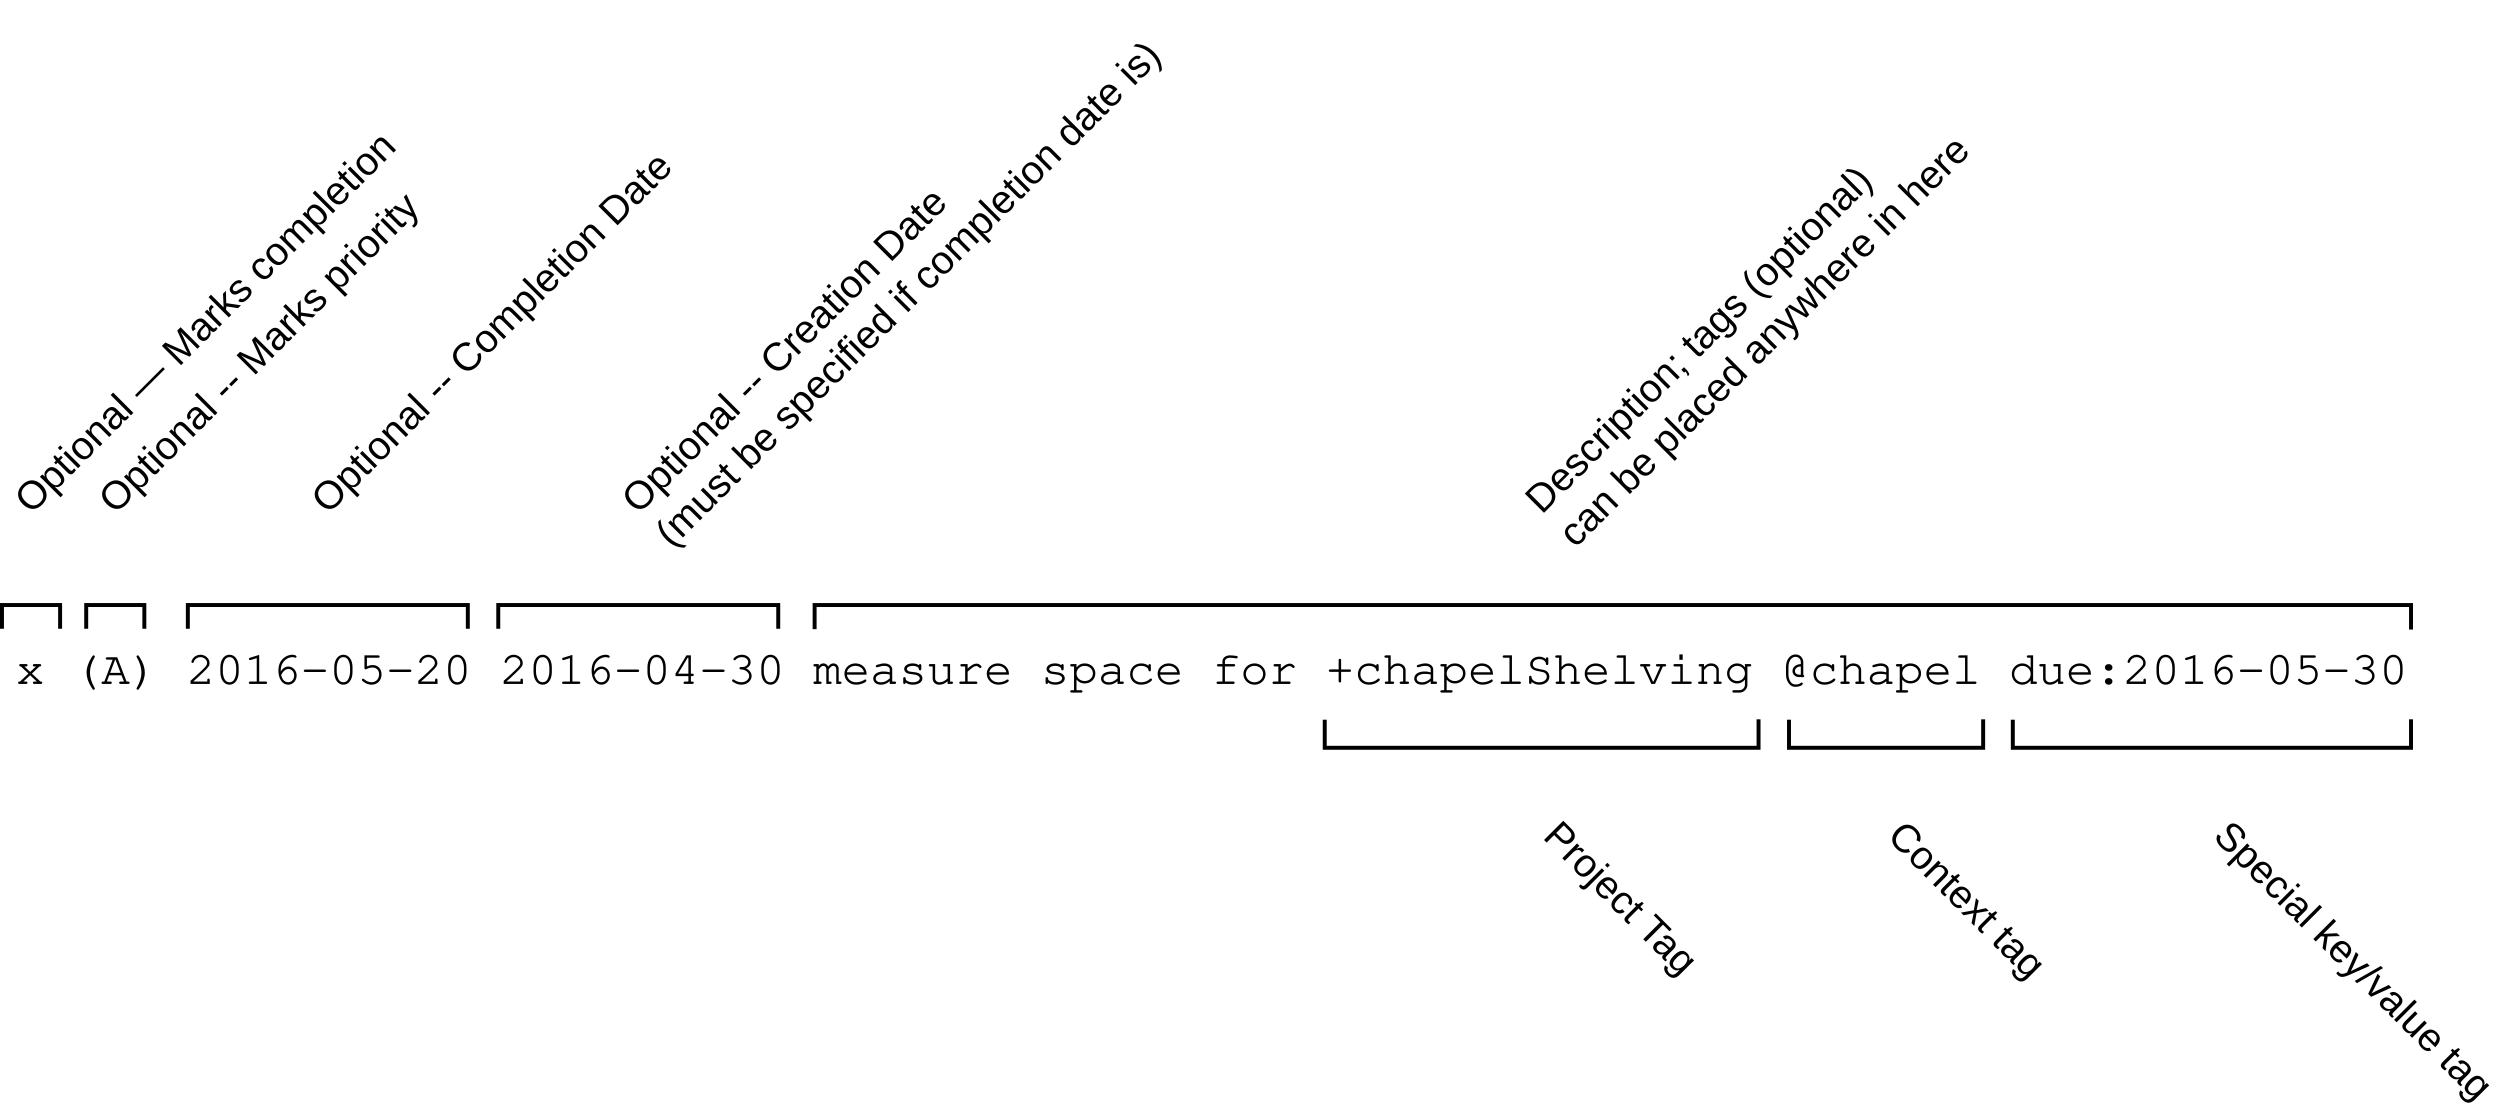
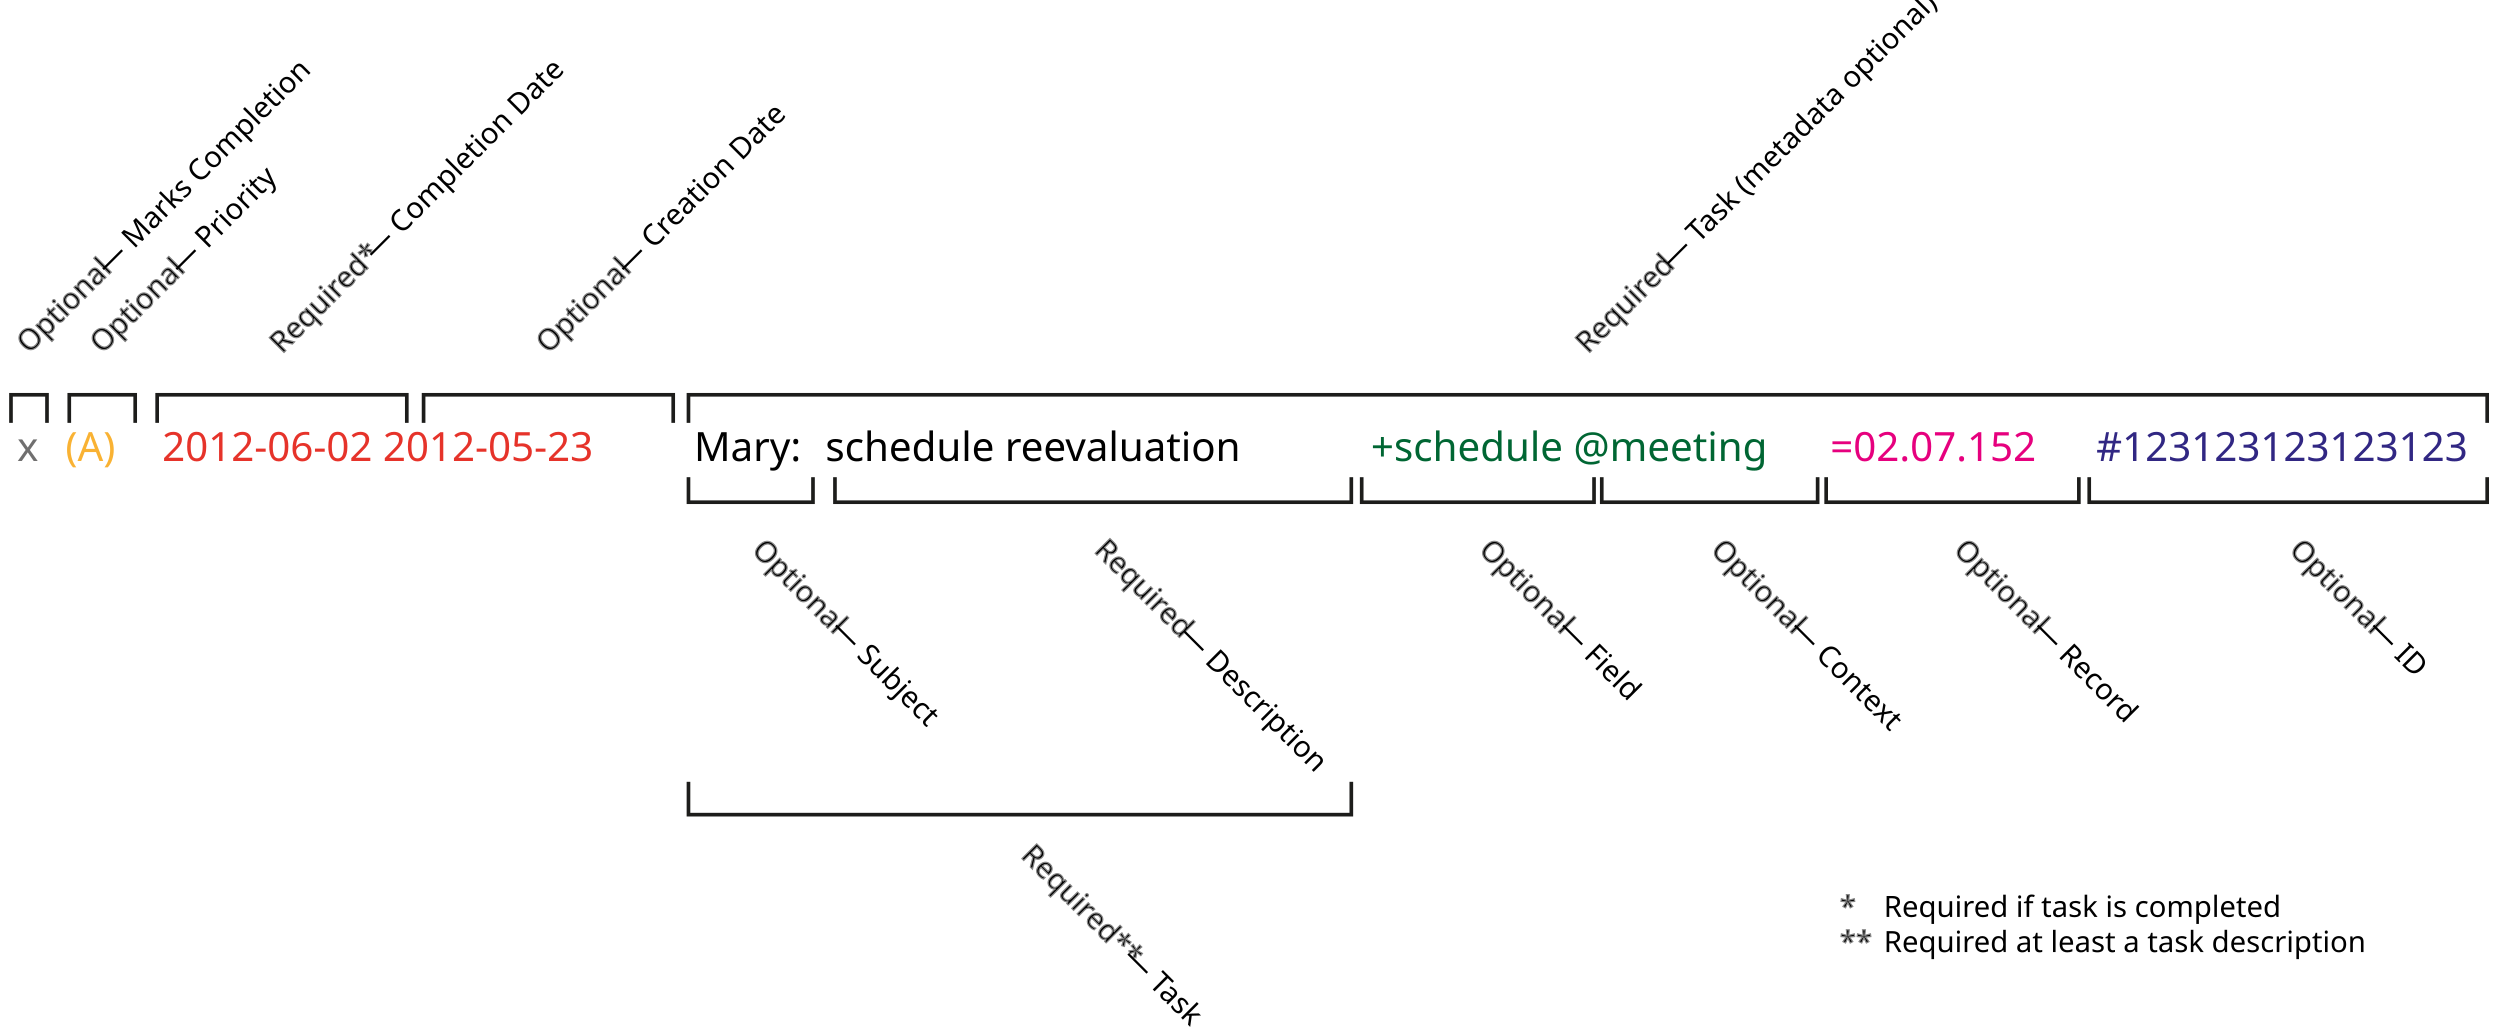
- <svg xmlns="http://www.w3.org/2000/svg" id="svg2" viewBox="0 0 632.2 281">
-   <style>
-         .st0{font-family:Courier;font-size:12px;}
-         .st1{fill:none;stroke:#000000;stroke-miterlimit:10;}
-         .st2{font-family:Arial;font-size:10px;}
-     </style>
-   <text class="st0" transform="translate(4.024 172.96)">
-         x (A) 2016-05-20 2016-04-30 measure space for +chapelShelving @chapel due:2016-05-30
+ <svg xmlns="http://www.w3.org/2000/svg" version="1.1" x="0px" y="0px" width="2048px" height="842.046px" viewBox="0 0 2048 842.046" enable-background="new 0 0 2048 842.046" xml:space="preserve">
+   <g id="Entry_Parts_Backup" display="none">
+     <g display="inline">
+       <path fill="#1D1D1B" d="M2036,324.909v74H565.5v-74H2036 M2039,321.909H562.5v80H2039V321.909L2039,321.909z" />
+     </g>
+     <g display="inline">
+       <path fill="#1D1D1B" d="M37,324.909v74H10.5v-74H37 M40,321.909H7.5v80H40V321.909L40,321.909z" />
+     </g>
+     <g display="inline">
+       <path fill="#1D1D1B" d="M109.25,324.909v74h-51v-74H109.25 M112.25,321.909h-57v80h57V321.909L112.25,321.909z" />
+     </g>
+     <g display="inline">
+       <path fill="#1D1D1B" d="M331.75,324.909v74h-201.5v-74H331.75 M334.75,321.909h-207.5v80h207.5V321.909L334.75,321.909z" />
+     </g>
+     <g display="inline">
+       <path fill="#1D1D1B" d="M550,324.909v74H348.5v-74H550 M553,321.909H345.5v80H553V321.909L553,321.909z" />
+     </g>
+   </g>
+   <g id="Task_Subparts_Backup" display="none">
+     <g>
+       <path display="inline" fill="#1D1D1B" d="M1105.5,324.909v474h-540v-474H1105.5 M1108.5,321.909h-546v480h546V321.909    L1108.5,321.909z" />
+     </g>
+     <rect x="671" y="340.159" fill="#1D1D1B" width="440.661" height="50.75" />
+     <g display="inline">
+       <path fill="#1D1D1B" d="M1105.5,324.909v85h-420v-85H1105.5 M1108.5,321.909h-426v91h426V321.909L1108.5,321.909z" />
+     </g>
+     <g display="inline">
+       <path fill="#1D1D1B" d="M664.5,324.909v85h-99v-85H664.5 M667.5,321.909h-105v91h105V321.909L667.5,321.909z" />
+     </g>
+     <g display="inline">
+       <path fill="#1D1D1B" d="M1304.333,324.909v85H1117v-85H1304.333 M1307.333,321.909H1114v91h193.333V321.909L1307.333,321.909z" />
+     </g>
+     <g display="inline">
+       <path fill="#1D1D1B" d="M1487.5,324.909v85h-173.833v-85H1487.5 M1490.5,321.909h-179.833v91H1490.5V321.909L1490.5,321.909z" />
+     </g>
+     <g display="inline">
+       <path fill="#1D1D1B" d="M1701.5,324.909v85h-204v-85H1701.5 M1704.5,321.909h-210v91h210V321.909L1704.5,321.909z" />
+     </g>
+     <g display="inline">
+       <path fill="#1D1D1B" d="M2036,324.909v85h-323v-85H2036 M2039,321.909h-329v91h329V321.909L2039,321.909z" />
+     </g>
+     <rect x="517.25" y="262.574" display="inline" fill="#1D1D1B" width="158.5" height="128.335" />
+     <rect x="671" y="262.574" display="inline" fill="#1D1D1B" width="440.661" height="128.335" />
+     <rect x="1093.917" y="262.574" display="inline" fill="#1D1D1B" width="227.077" height="128.335" />
+     <rect x="1278.25" y="262.574" display="inline" fill="#1D1D1B" width="227.077" height="128.335" />
+     <rect x="1482.923" y="262.574" display="inline" fill="#1D1D1B" width="227.077" height="128.335" />
+     <rect x="1704.5" y="262.574" display="inline" fill="#1D1D1B" width="337.822" height="128.335" />
+   </g>
+   <g id="Example">
+     <text transform="matrix(1 0 0 1 14.0034 377.6377)">
+       <tspan x="0" y="0" fill="#706F6F" font-family="'RobotoMono-Regular'" font-size="33">x</tspan>
+       <tspan x="19.803" y="0" font-family="'RobotoMono-Regular'" font-size="33"> </tspan>
+       <tspan x="39.606" y="0" fill="#F9B233" font-family="'RobotoMono-Regular'" font-size="33">(A)</tspan>
+       <tspan x="99.016" y="0" font-family="'RobotoMono-Regular'" font-size="33"> </tspan>
+       <tspan x="118.819" y="0" fill="#E6332A" font-family="'RobotoMono-Regular'" font-size="33">2012-06-02 2012-05-23</tspan>
+       <tspan x="534.751" y="0" font-family="'RobotoMono-Regular'" font-size="33"> </tspan>
+       <tspan x="554.555" y="0" font-family="'RobotoMono-Bold'" font-size="33">Mary:</tspan>
+       <tspan x="653.571" y="0" font-family="'RobotoMono-Regular'" font-size="33"> schedule reevaluation </tspan>
+       <tspan x="1109.045" y="0" fill="#006633" font-family="'RobotoMono-Regular'" font-size="33">+schedule @meeting</tspan>
+       <tspan x="1465.502" y="0" font-family="'RobotoMono-Regular'" font-size="33"> </tspan>
+       <tspan x="1485.306" y="0" fill="#E6007E" font-family="'RobotoMono-Regular'" font-size="33">=02.07.152</tspan>
+       <tspan x="1683.338" y="0" font-family="'RobotoMono-Regular'" font-size="33"> </tspan>
+       <tspan x="1703.141" y="0" fill="#312783" font-family="'RobotoMono-Regular'" font-size="33">#123123123123123</tspan>
    </text>
-   <path d="M15.2 159v-6H.5v6m36 0v-6H21.8v6m96.5 0v-6H47.5v6m149.3 0v-6H126v6m483.7.2V153H206v6.1m238.7 22.8v7.2H335V182m274.7-.1v7.2H509V182m-7.5-.1v7.2h-49.1V182" class="st1" />
-   <text class="st2" transform="rotate(-45 161.175 55.627)">
-         Optional — Marks completion
+   </g>
+   <g id="Entry_Parts">
+     <polygon fill="#1D1D1B" points="10.5,346.409 10.5,324.909 37,324.909 37,346.409 40,346.409 40,321.909 7.5,321.909 7.5,346.409     " />
+     <polygon fill="#1D1D1B" points="58.25,346.409 58.25,324.909 109.25,324.909 109.25,346.409 112.25,346.409 112.25,321.909    55.25,321.909 55.25,346.409  " />
+     <polygon fill="#1D1D1B" points="130.25,346.409 130.25,324.909 331.75,324.909 331.75,346.409 334.75,346.409 334.75,321.909    127.25,321.909 127.25,346.409  " />
+     <polygon fill="#1D1D1B" points="348.5,346.409 348.5,324.909 550,324.909 550,346.409 553,346.409 553,321.909 345.5,321.909    345.5,346.409  " />
+     <polygon fill="#1D1D1B" points="565.5,346.409 565.5,324.909 2036,324.909 2036,346.409 2039,346.409 2039,321.909 562.5,321.909    562.5,346.409  " />
+     <text transform="matrix(0.7071 -0.7071 0.7071 0.7071 23.75 290.3755)">
+       <tspan x="0" y="0" stroke="#878787" stroke-miterlimit="10" font-family="'Roboto-Thin'" font-size="24">Optional</tspan>
+       <tspan x="85.617" y="0" stroke="#878787" font-family="'Roboto-Thin'" font-size="24"> </tspan>
+       <tspan x="91.359" y="0" font-family="'Roboto-Light'" font-size="24">— Marks Completion</tspan>
    </text>
-   <text class="st2" transform="rotate(-45 171.8 29.976)">
-         Optional -- Marks priority
+     <text transform="matrix(0.7071 -0.7071 0.7071 0.7071 83.75 290.3755)">
+       <tspan x="0" y="0" stroke="#878787" stroke-miterlimit="10" font-family="'Roboto-Thin'" font-size="24">Optional</tspan>
+       <tspan x="85.617" y="0" stroke="#878787" font-family="'Roboto-Thin'" font-size="24"> </tspan>
+       <tspan x="91.359" y="0" font-family="'Roboto-Light'" font-size="24">— Priority</tspan>
    </text>
-   <text class="st2" transform="rotate(-45 198.684 -34.92)">
-         Optional -- Completion Date
+     <text transform="matrix(0.7071 -0.7071 0.7071 0.7071 231 290.3755)">
+       <tspan x="0" y="0" stroke="#878787" stroke-miterlimit="10" font-family="'Roboto-Thin'" font-size="24">Required*</tspan>
+       <tspan x="102.305" y="0" stroke="#878787" font-family="'Roboto-Thin'" font-size="24"> </tspan>
+       <tspan x="108.046" y="0" font-family="'Roboto-Light'" font-size="24">— Completion Date</tspan>
    </text>
-   <text transform="rotate(-45 237.935 -129.68)">
-     <tspan x="0" y="0" class="st2">Optional -- Creation Date</tspan>
-     <tspan x="0" y="12" class="st2">(must be specified if completion date is)</tspan>
-   </text>
-   <text transform="rotate(-45 352.18 -405.478)">
-     <tspan x="0" y="0" class="st2">Description; tags (optional)</tspan>
-     <tspan x="0" y="12" class="st2">can be placed anywhere in here</tspan>
-   </text>
-   <text class="st2" transform="rotate(45 -60.77 576.533)">
-         Project Tag
+     <text transform="matrix(0.7071 -0.7071 0.7071 0.7071 449.25 290.3755)">
+       <tspan x="0" y="0" stroke="#878787" stroke-miterlimit="10" font-family="'Roboto-Thin'" font-size="24">Optional</tspan>
+       <tspan x="85.617" y="0" stroke="#878787" font-family="'Roboto-Thin'" font-size="24"> </tspan>
+       <tspan x="91.359" y="0" font-family="'Roboto-Light'" font-size="24">— Creation Date</tspan>
    </text>
-   <text class="st2" transform="rotate(45 -17.238 681.627)">
-         Context tag
+     <text transform="matrix(0.7071 -0.7071 0.7071 0.7071 1300.75 290.3755)">
+       <tspan x="0" y="0" stroke="#878787" stroke-miterlimit="10" font-family="'Roboto-Thin'" font-size="24">Required</tspan>
+       <tspan x="92.273" y="0" stroke="#878787" font-family="'Roboto-Thin'" font-size="24"> </tspan>
+       <tspan x="98.016" y="0" font-family="'Roboto-Light'" font-size="24">— Task (metadata optional)</tspan>
    </text>
-   <text class="st2" transform="rotate(45 23.978 781.127)">
-         Special key/value tag
+   </g>
+   <g id="Task_Subparts">
+     <polygon fill="#1D1D1B" points="1105.5,640.456 1105.5,665.865 565.5,665.865 565.5,640.456 562.5,640.456 562.5,668.865    1108.5,668.865 1108.5,640.456  " />
+     <polygon fill="#1D1D1B" points="664.5,390.909 664.5,409.909 565.5,409.909 565.5,390.909 562.5,390.909 562.5,412.909    667.5,412.909 667.5,390.909  " />
+     <polygon fill="#1D1D1B" points="1105.5,390.909 1105.5,409.909 685.5,409.909 685.5,390.909 682.5,390.909 682.5,412.909    1108.5,412.909 1108.5,390.909  " />
+     <polygon fill="#1D1D1B" points="1304.333,390.909 1304.333,409.909 1117,409.909 1117,390.909 1114,390.909 1114,412.909    1307.333,412.909 1307.333,390.909  " />
+     <polygon fill="#1D1D1B" points="1487.5,390.909 1487.5,409.909 1313.667,409.909 1313.667,390.909 1310.667,390.909    1310.667,412.909 1490.5,412.909 1490.5,390.909  " />
+     <polygon fill="#1D1D1B" points="1701.5,390.909 1701.5,409.909 1497.5,409.909 1497.5,390.909 1494.5,390.909 1494.5,412.909    1704.5,412.909 1704.5,390.909  " />
+     <polygon fill="#1D1D1B" points="2036,390.909 2036,409.909 1713,409.909 1713,390.909 1710,390.909 1710,412.909 2039,412.909    2039,390.909  " />
+     <text transform="matrix(0.7071 0.7071 -0.7071 0.7071 615 451.6514)">
+       <tspan x="0" y="0" stroke="#878787" stroke-miterlimit="10" font-family="'Roboto-Thin'" font-size="24">Optional</tspan>
+       <tspan x="85.617" y="0" stroke="#878787" font-family="'Roboto-Thin'" font-size="24"> </tspan>
+       <tspan x="91.359" y="0" font-family="'Roboto-Light'" font-size="24">— Subject</tspan>
    </text>
+     <text transform="matrix(0.7071 0.7071 -0.7071 0.7071 895.5 451.6514)">
+       <tspan x="0" y="0" stroke="#878787" stroke-miterlimit="10" font-family="'Roboto-Thin'" font-size="24">Required</tspan>
+       <tspan x="92.273" y="0" stroke="#878787" font-family="'Roboto-Thin'" font-size="24"> </tspan>
+       <tspan x="98.016" y="0" font-family="'Roboto-Light'" font-size="24">— Description</tspan>
+     </text>
+     <text transform="matrix(0.7071 0.7071 -0.7071 0.7071 1210.666 451.6514)">
+       <tspan x="0" y="0" stroke="#878787" stroke-miterlimit="10" font-family="'Roboto-Thin'" font-size="24">Optional</tspan>
+       <tspan x="85.617" y="-0.001" stroke="#878787" font-family="'Roboto-Thin'" font-size="24"> </tspan>
+       <tspan x="91.359" y="0" font-family="'Roboto-Light'" font-size="24">— Field</tspan>
+     </text>
+     <text transform="matrix(0.7071 0.7071 -0.7071 0.7071 1400.584 451.6514)">
+       <tspan x="0" y="0" stroke="#878787" stroke-miterlimit="10" font-family="'Roboto-Thin'" font-size="24">Optional</tspan>
+       <tspan x="85.617" y="-0.001" stroke="#878787" font-family="'Roboto-Thin'" font-size="24"> </tspan>
+       <tspan x="91.359" y="0" font-family="'Roboto-Light'" font-size="24">— Context</tspan>
+     </text>
+     <text transform="matrix(0.7071 0.7071 -0.7071 0.7071 1599.5 451.6514)">
+       <tspan x="0" y="0" stroke="#878787" stroke-miterlimit="10" font-family="'Roboto-Thin'" font-size="24">Optional</tspan>
+       <tspan x="85.617" y="-0.001" stroke="#878787" font-family="'Roboto-Thin'" font-size="24"> </tspan>
+       <tspan x="91.359" y="0" font-family="'Roboto-Light'" font-size="24">— Record</tspan>
+     </text>
+     <text transform="matrix(0.7071 0.7071 -0.7071 0.7071 1874.5 451.6514)">
+       <tspan x="0" y="0" stroke="#878787" stroke-miterlimit="10" font-family="'Roboto-Thin'" font-size="24">Optional</tspan>
+       <tspan x="85.617" y="-0.001" stroke="#878787" font-family="'Roboto-Thin'" font-size="24"> </tspan>
+       <tspan x="91.359" y="0" font-family="'Roboto-Light'" font-size="24">— ID</tspan>
+     </text>
+     <text transform="matrix(0.7071 0.7071 -0.7071 0.7071 835.5 701.7422)">
+       <tspan x="0" y="0" stroke="#878787" stroke-miterlimit="10" font-family="'Roboto-Thin'" font-size="24">Required**</tspan>
+       <tspan x="112.336" y="0" stroke="#878787" font-family="'Roboto-Thin'" font-size="24"> </tspan>
+       <tspan x="118.078" y="0" font-family="'Roboto-Light'" font-size="24">— Task</tspan>
+     </text>
+   </g>
+   <g id="Explanations">
+     <text transform="matrix(1 0 0 1 1507.183 751.1357)">
+       <tspan x="0" y="0" stroke="#878787" stroke-miterlimit="10" font-family="'Roboto-Thin'" font-size="24">*</tspan>
+       <tspan x="10.031" y="0" font-family="'Roboto-Thin'" font-size="24" letter-spacing="20">	</tspan>
+       <tspan x="36" y="0" font-family="'Roboto-Thin'" font-size="24">Required if task is completed</tspan>
+       <tspan x="0" y="28.8" stroke="#878787" stroke-miterlimit="10" font-family="'Roboto-Thin'" font-size="24">**</tspan>
+       <tspan x="20.063" y="28.8" font-family="'Roboto-Thin'" font-size="24" letter-spacing="10">	</tspan>
+       <tspan x="36" y="28.8" font-family="'Roboto-Thin'" font-size="24">Required at least a task description</tspan>
+     </text>
+   </g>
</svg>
